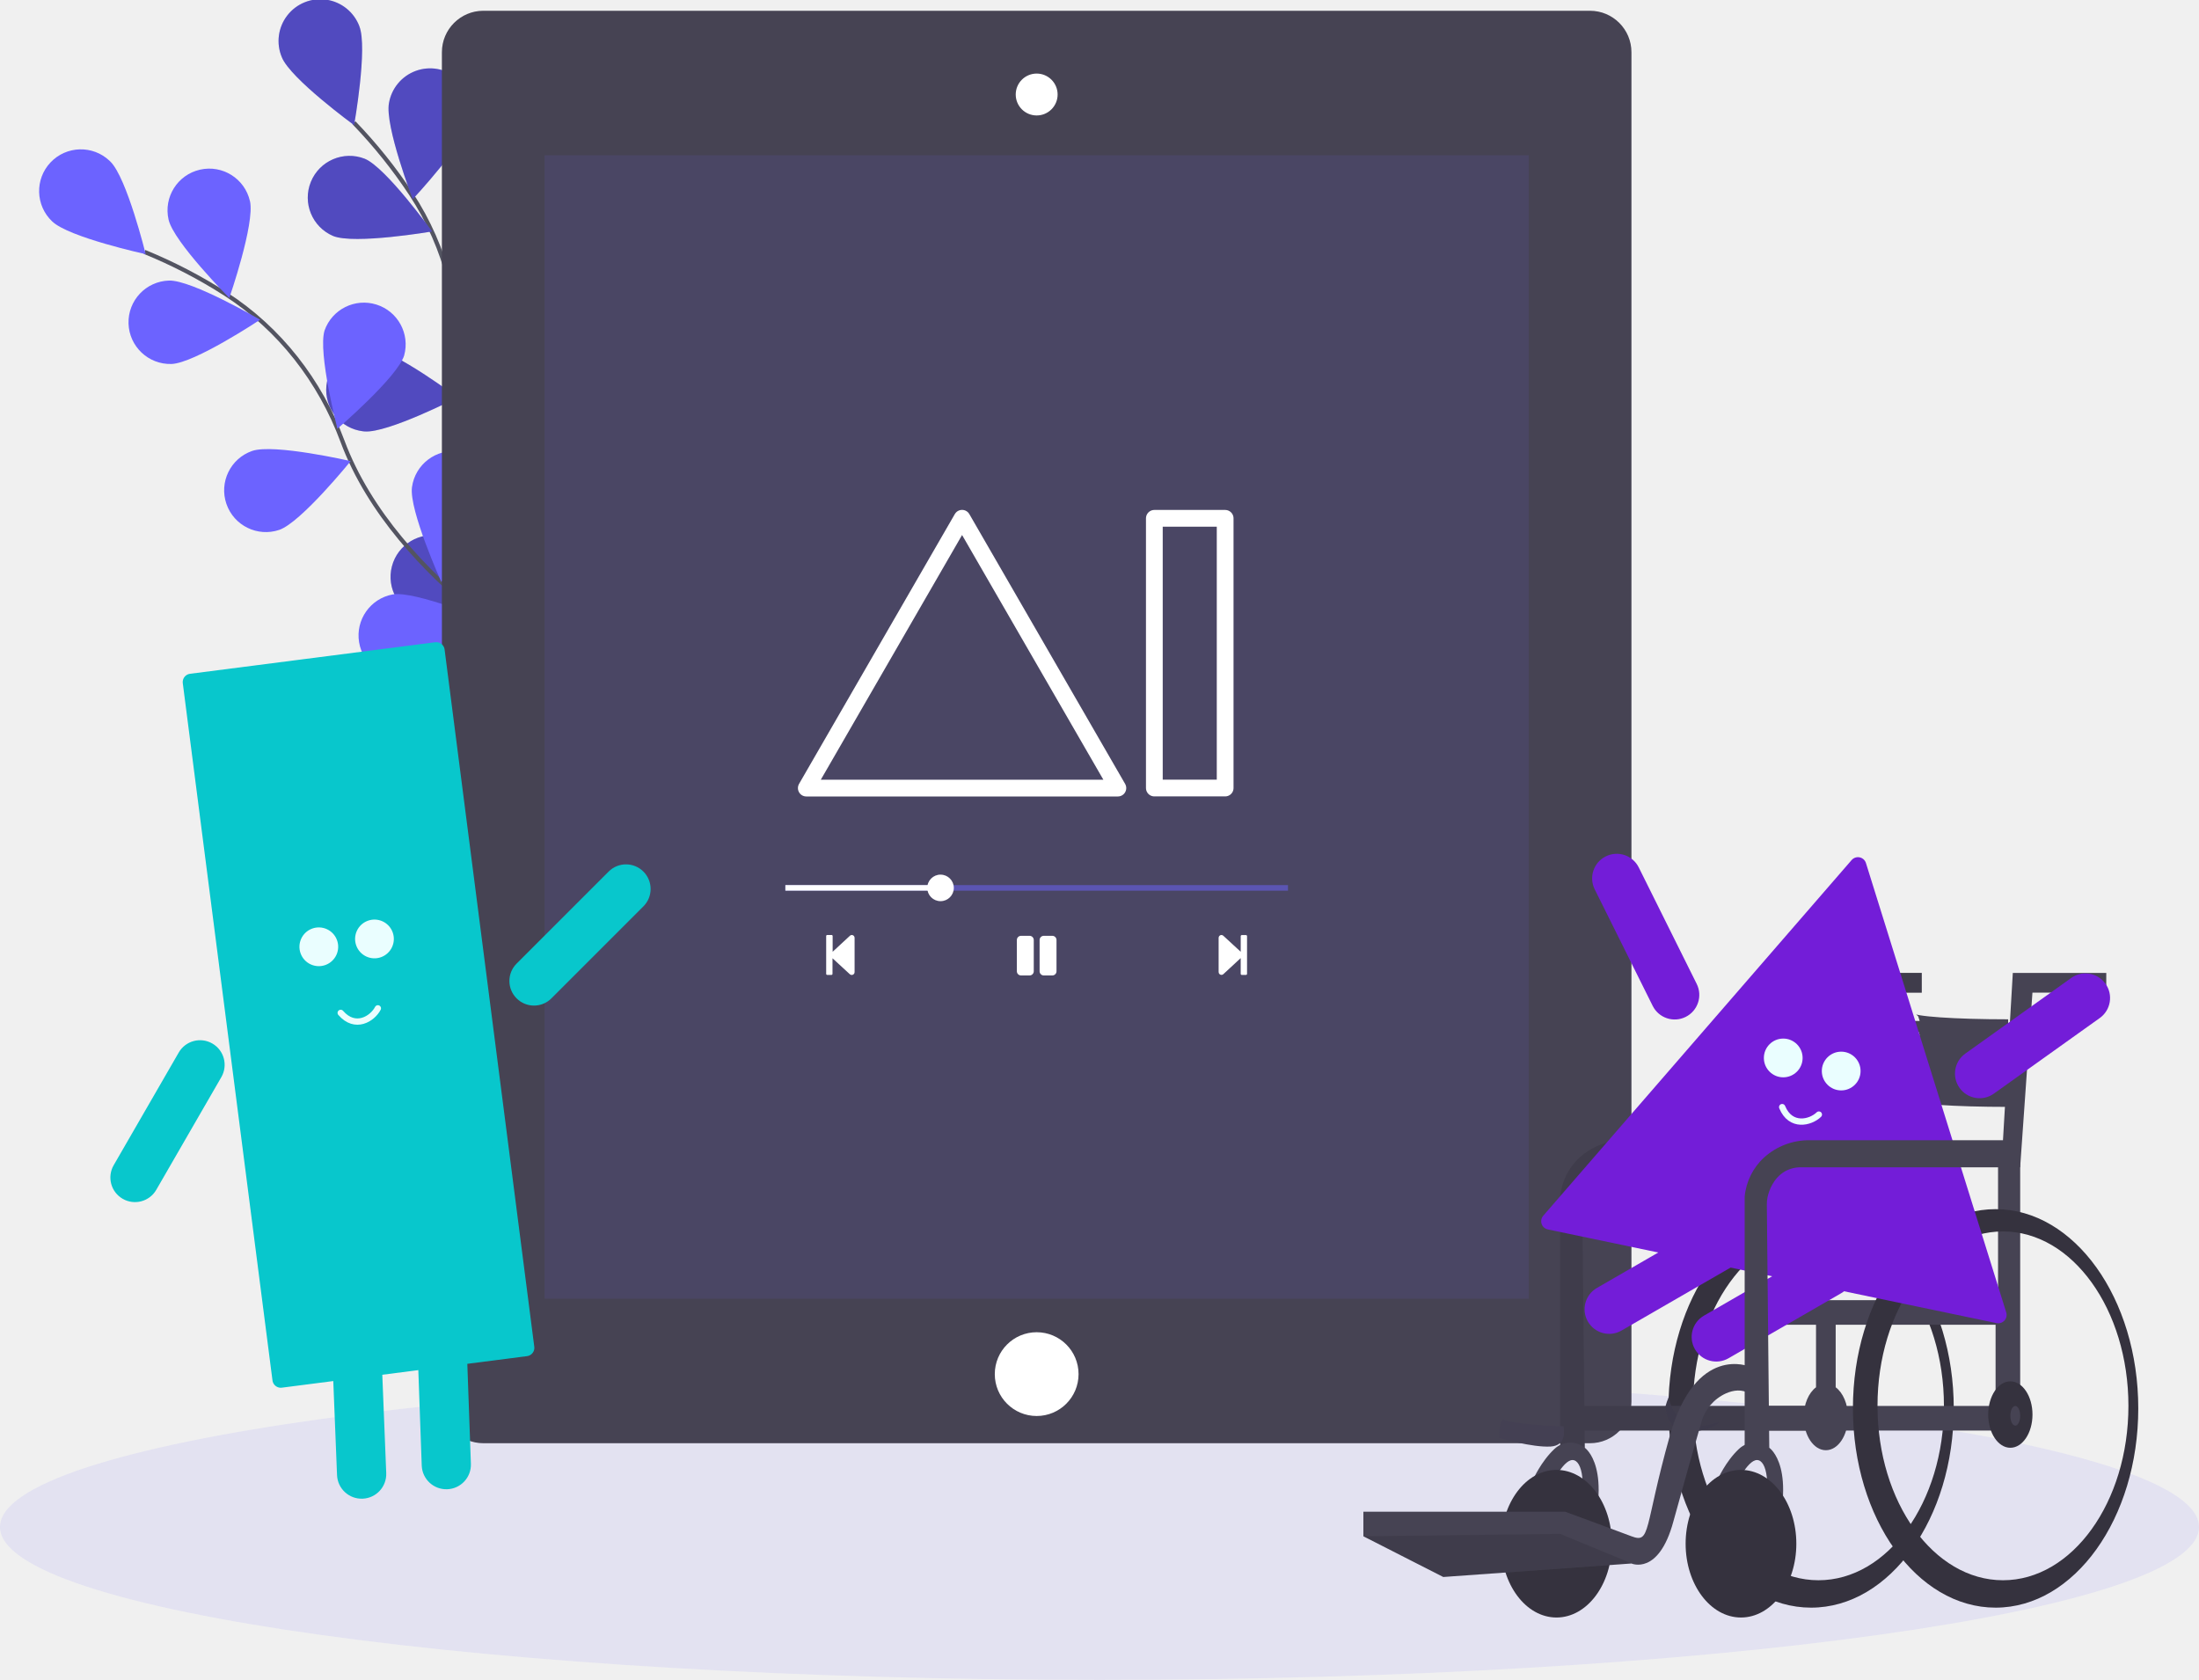
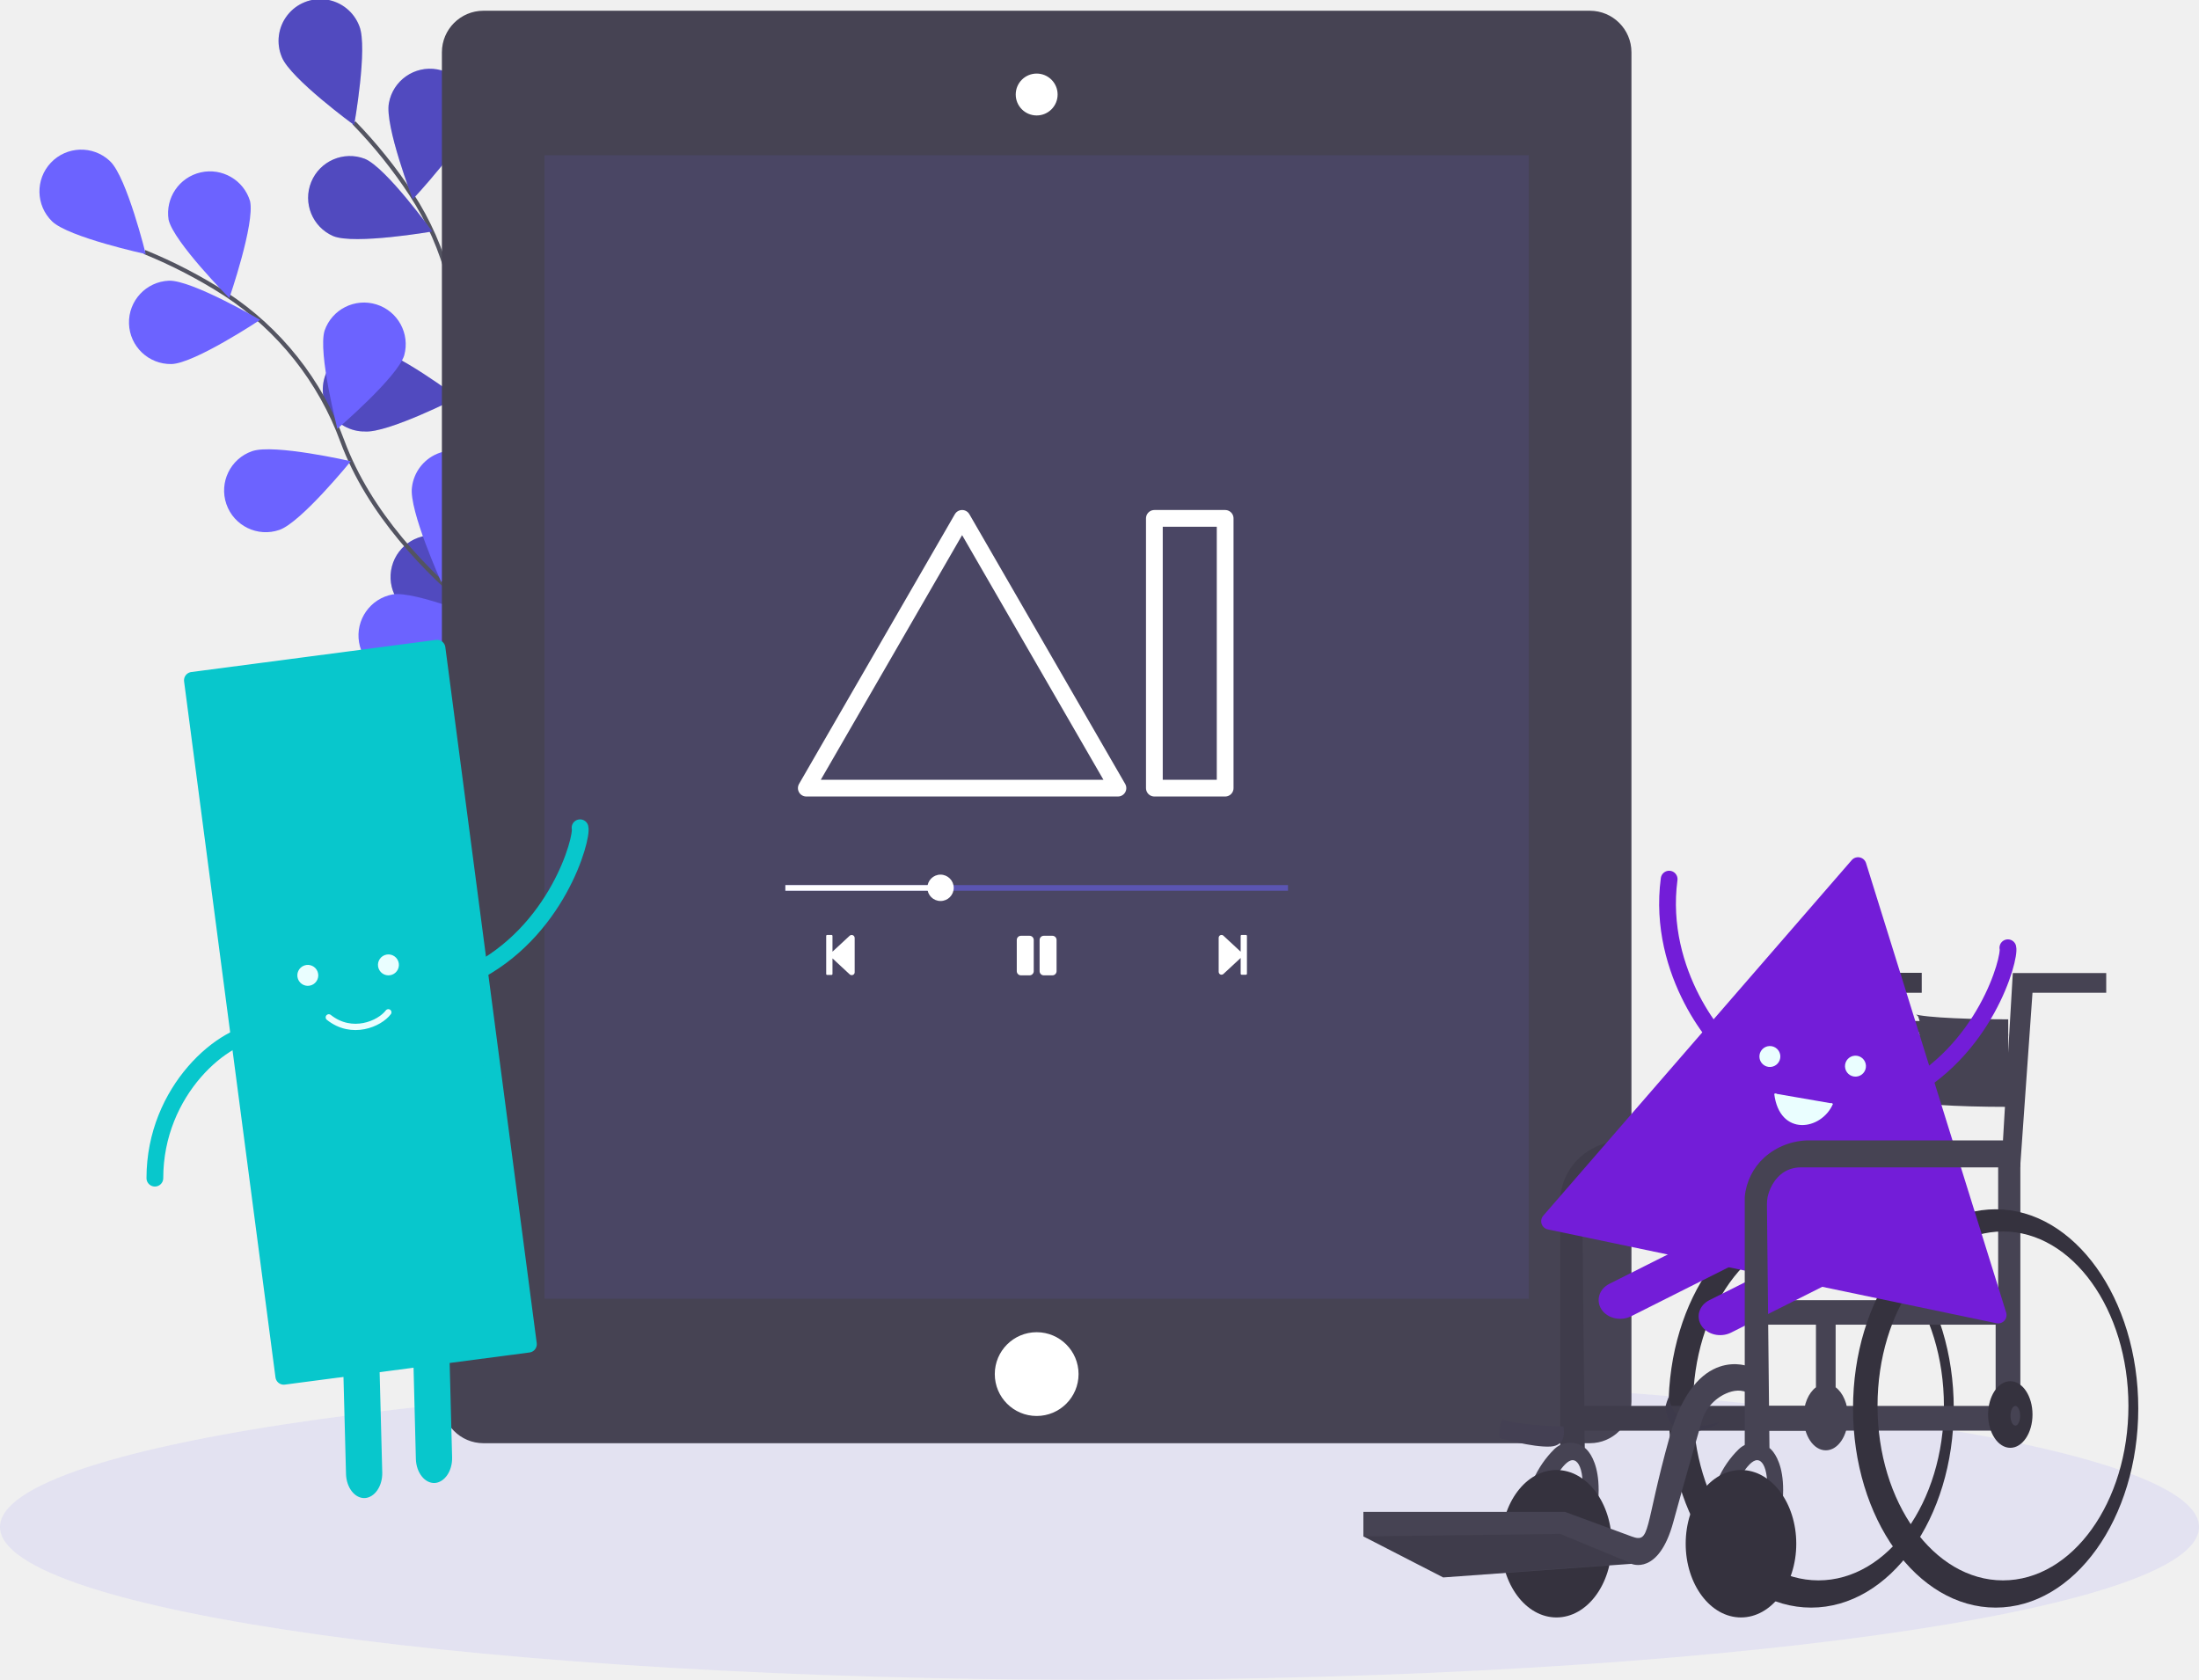
- <svg xmlns="http://www.w3.org/2000/svg" id="f5012172-b9a8-4d42-a752-bbc4e1a5f10b" viewBox="0 0 1050 802.14">
+ <svg xmlns="http://www.w3.org/2000/svg" id="f5012172-b9a8-4d42-a752-bbc4e1a5f10b" viewBox="0 0 1050 802.13">
  <defs>
-     <style>.cls-1,.cls-12,.cls-18,.cls-19,.cls-2,.cls-20{fill:none;}.cls-1{stroke:#464353;}.cls-1,.cls-19,.cls-2,.cls-20{stroke-miterlimit:10;}.cls-1,.cls-13,.cls-14,.cls-18{stroke-width:8px;}.cls-2{stroke:#535461;stroke-width:2px;}.cls-3,.cls-5,.cls-8{fill:#6c63ff;}.cls-4{opacity:0.25;}.cls-10,.cls-4,.cls-5,.cls-8{isolation:isolate;}.cls-10,.cls-5{opacity:0.1;}.cls-6{fill:#464353;}.cls-7{fill:#fff;}.cls-8{opacity:0.5;}.cls-9{fill:#35323e;}.cls-11{fill:#444053;}.cls-13,.cls-16{fill:#08c7cc;}.cls-13{stroke:#08c7cc;}.cls-13,.cls-14,.cls-18,.cls-20{stroke-linecap:round;}.cls-13,.cls-14,.cls-18{stroke-linejoin:round;}.cls-14,.cls-15{fill:#731dd8;}.cls-14{stroke:#731dd8;}.cls-17{fill:#eafeff;}.cls-18{stroke:#fff;}.cls-19,.cls-20{stroke:#eafeff;stroke-width:3px;}</style>
+     <style>.cls-1,.cls-12,.cls-18,.cls-19,.cls-2,.cls-20,.cls-21,.cls-22{fill:none;}.cls-1{stroke:#464353;}.cls-1,.cls-19,.cls-2,.cls-20,.cls-23{stroke-miterlimit:10;}.cls-1,.cls-13,.cls-14,.cls-18,.cls-21,.cls-22{stroke-width:8px;}.cls-2{stroke:#535461;stroke-width:2px;}.cls-3,.cls-5,.cls-8{fill:#6c63ff;}.cls-4{opacity:0.25;}.cls-10,.cls-4,.cls-5,.cls-8{isolation:isolate;}.cls-10,.cls-5{opacity:0.1;}.cls-6{fill:#464353;}.cls-7{fill:#fff;}.cls-8{opacity:0.5;}.cls-9{fill:#35323e;}.cls-11{fill:#444053;}.cls-13,.cls-17{fill:#08c7cc;}.cls-13,.cls-21{stroke:#08c7cc;}.cls-13,.cls-14,.cls-18,.cls-20,.cls-21,.cls-22{stroke-linecap:round;}.cls-13,.cls-14,.cls-18,.cls-21,.cls-22{stroke-linejoin:round;}.cls-14,.cls-15{fill:#731dd8;}.cls-14,.cls-22{stroke:#731dd8;}.cls-16,.cls-23{fill:#eafeff;}.cls-18{stroke:#fff;}.cls-19,.cls-20,.cls-23{stroke:#eafeff;}.cls-19,.cls-20{stroke-width:3px;}</style>
  </defs>
-   <path class="cls-1" d="M912.62,498.5c0,1.78,20.69,3.21,46.25,3.21" transform="translate(0 -10.99)" />
-   <path class="cls-1" d="M912.62,532.32c0,1.78,20.69,3.21,46.25,3.21" transform="translate(0 -10.99)" />
-   <path class="cls-1" d="M912.62,525.05c0,1.78,20.69,3.21,46.25,3.21" transform="translate(0 -10.99)" />
-   <path class="cls-1" d="M912.62,518.8c0,1.78,20.69,3.21,46.25,3.21" transform="translate(0 -10.99)" />
-   <path class="cls-1" d="M912.62,505.3c0,1.78,20.69,3.21,46.25,3.21" transform="translate(0 -10.99)" />
-   <path class="cls-1" d="M912.62,512.55c0,1.78,20.69,3.21,46.25,3.21" transform="translate(0 -10.99)" />
+   <path class="cls-1" d="M912.6,498.5c0,1.8,20.7,3.2,46.3,3.2" transform="translate(0 -10.97)" />
+   <path class="cls-1" d="M912.6,532.3c0,1.8,20.7,3.2,46.3,3.2" transform="translate(0 -10.97)" />
+   <path class="cls-1" d="M912.6,525.1c0,1.8,20.7,3.2,46.3,3.2" transform="translate(0 -10.97)" />
+   <path class="cls-1" d="M912.6,518.8c0,1.8,20.7,3.2,46.3,3.2" transform="translate(0 -10.97)" />
+   <path class="cls-1" d="M912.6,505.3c0,1.8,20.7,3.2,46.3,3.2" transform="translate(0 -10.97)" />
+   <path class="cls-1" d="M912.6,512.6c0,1.8,20.7,3.2,46.3,3.2" transform="translate(0 -10.97)" />
  <g id="b573ecc7-29c8-4b12-9921-26ee787de98d">
-     <path class="cls-2" d="M272.3,336.94s-58-73.46-53.51-146.5c1.89-30.65-5.66-61.18-22.53-86.84a237.94,237.94,0,0,0-27.26-34" transform="translate(0 -10.99)" />
-     <path class="cls-3" d="M171.57,23.5c4.1,10.21-2.49,47.25-2.49,47.25s-30.39-22.19-34.49-32.39a19.94,19.94,0,1,1,37-14.86Z" transform="translate(0 -10.99)" />
-     <path class="cls-3" d="M224.86,67.78c-2.11,10.81-27.78,38.32-27.78,38.32S183.63,71,185.74,60.16a19.93,19.93,0,1,1,39.24,7Q224.92,67.48,224.86,67.78Z" transform="translate(0 -10.99)" />
-     <path class="cls-3" d="M262.35,165C255.08,173.24,219,184,219,184s6.13-37.12,13.4-45.38A19.92,19.92,0,1,1,262.35,165Z" transform="translate(0 -10.99)" />
-     <path class="cls-3" d="M274.17,244.91c-5.77,9.38-39.48,26.1-39.48,26.1s-.23-37.62,5.54-47a19.93,19.93,0,0,1,33.94,20.89Z" transform="translate(0 -10.99)" />
-     <path class="cls-3" d="M159.05,123.67c10.19,4.17,47.27-2.16,47.27-2.16s-22-30.54-32.16-34.72a19.93,19.93,0,0,0-15.11,36.88Z" transform="translate(0 -10.99)" />
-     <path class="cls-3" d="M174.05,217c11,.93,44.46-16.21,44.46-16.21s-30.11-22.57-41.07-23.5a19.93,19.93,0,0,0-4.05,39.65l.66.06Z" transform="translate(0 -10.99)" />
-     <path class="cls-3" d="M201.08,305.66c10.65,2.78,46.55-8.46,46.55-8.46s-25.86-27.33-36.51-30.1a19.92,19.92,0,0,0-10,38.56Z" transform="translate(0 -10.99)" />
-     <path class="cls-4" d="M171.57,23.5c4.1,10.21-2.49,47.25-2.49,47.25s-30.39-22.19-34.49-32.39a19.94,19.94,0,1,1,37-14.86Z" transform="translate(0 -10.99)" />
-     <path class="cls-4" d="M224.86,67.78c-2.11,10.81-27.78,38.32-27.78,38.32S183.63,71,185.74,60.16a19.93,19.93,0,1,1,39.24,7Q224.92,67.48,224.86,67.78Z" transform="translate(0 -10.99)" />
-     <path class="cls-4" d="M262.35,165C255.08,173.24,219,184,219,184s6.13-37.12,13.4-45.38A19.92,19.92,0,1,1,262.35,165Z" transform="translate(0 -10.99)" />
-     <path class="cls-4" d="M274.17,244.91c-5.77,9.38-39.48,26.1-39.48,26.1s-.23-37.62,5.54-47a19.93,19.93,0,0,1,33.94,20.89Z" transform="translate(0 -10.99)" />
-     <path class="cls-4" d="M159.05,123.67c10.19,4.17,47.27-2.16,47.27-2.16s-22-30.54-32.16-34.72a19.93,19.93,0,0,0-15.11,36.88Z" transform="translate(0 -10.99)" />
-     <path class="cls-4" d="M174.05,217c11,.93,44.46-16.21,44.46-16.21s-30.11-22.57-41.07-23.5a19.93,19.93,0,0,0-4.05,39.65l.66.06Z" transform="translate(0 -10.99)" />
-     <path class="cls-4" d="M201.08,305.66c10.65,2.78,46.55-8.46,46.55-8.46s-25.86-27.33-36.51-30.1a19.92,19.92,0,0,0-10,38.56Z" transform="translate(0 -10.99)" />
-     <path class="cls-2" d="M271.8,333.88S189,290.23,163.52,221.63c-10.7-28.79-30-53.64-55.79-70.26A237.8,237.8,0,0,0,69,131.28" transform="translate(0 -10.99)" />
-     <path class="cls-3" d="M52.7,88.14c7.88,7.68,16.87,44.21,16.87,44.21s-36.77-8-44.66-15.64a19.93,19.93,0,0,1,27.4-28.95Z" transform="translate(0 -10.99)" />
-     <path class="cls-3" d="M119.36,107c2.45,10.73-9.87,46.28-9.87,46.28s-26.53-26.68-29-37.41A19.92,19.92,0,1,1,119.34,107Z" transform="translate(0 -10.99)" />
-     <path class="cls-3" d="M193,180.7c-3.3,10.5-31.88,35-31.88,35s-9.44-36.42-6.14-46.92a19.93,19.93,0,0,1,38,11.95Z" transform="translate(0 -10.99)" />
-     <path class="cls-3" d="M236.22,249c-1.48,10.91-25.51,39.85-25.51,39.85s-15.46-34.3-14-45.2a19.93,19.93,0,0,1,39.5,5.35Z" transform="translate(0 -10.99)" />
-     <path class="cls-3" d="M81.85,184.79c11-.31,42.34-21.13,42.34-21.13s-32.47-19-43.47-18.7a19.92,19.92,0,0,0,1.13,39.83Z" transform="translate(0 -10.99)" />
-     <path class="cls-3" d="M133.37,264c10.4-3.59,34.07-32.84,34.07-32.84s-36.66-8.43-47.07-4.84a19.93,19.93,0,0,0,13,37.68Z" transform="translate(0 -10.99)" />
-     <path class="cls-3" d="M194,334.15c10.86-1.78,39.14-26.61,39.14-26.61s-34.72-14.5-45.58-12.72A19.93,19.93,0,0,0,194,334.15Z" transform="translate(0 -10.99)" />
+     <path class="cls-2" d="M272.3,336.9s-58-73.5-53.5-146.5c1.9-30.6-5.7-61.2-22.5-86.8a229.77,229.77,0,0,0-27.3-34" transform="translate(0 -10.97)" />
+     <path class="cls-3" d="M171.6,23.5c4.1,10.2-2.5,47.2-2.5,47.2s-30.4-22.2-34.5-32.4a19.93,19.93,0,1,1,37-14.8Z" transform="translate(0 -10.97)" />
+     <path class="cls-3" d="M224.9,67.8c-2.1,10.8-27.8,38.3-27.8,38.3S183.6,71,185.7,60.2a19.91,19.91,0,0,1,39.2,7Z" transform="translate(0 -10.97)" />
+     <path class="cls-3" d="M262.4,165c-7.3,8.2-43.4,19-43.4,19s6.1-37.1,13.4-45.4a19.84,19.84,0,0,1,28.1-1.8,20.06,20.06,0,0,1,1.9,28.2Z" transform="translate(0 -10.97)" />
+     <path class="cls-3" d="M274.2,244.9c-5.8,9.4-39.5,26.1-39.5,26.1s-.2-37.6,5.5-47a20,20,0,0,1,34,20.9Z" transform="translate(0 -10.97)" />
+     <path class="cls-3" d="M159.1,123.7c10.2,4.2,47.3-2.2,47.3-2.2s-22-30.5-32.2-34.7a19.94,19.94,0,0,0-15.1,36.9Z" transform="translate(0 -10.97)" />
+     <path class="cls-3" d="M174.1,217c11,.9,44.5-16.2,44.5-16.2s-30.1-22.6-41.1-23.5a20,20,0,1,0-4.1,39.7c.2-.1.4,0,.7,0Z" transform="translate(0 -10.97)" />
+     <path class="cls-3" d="M201.1,305.7c10.6,2.8,46.5-8.5,46.5-8.5s-25.9-27.3-36.5-30.1a19.94,19.94,0,0,0-10,38.6Z" transform="translate(0 -10.97)" />
+     <path class="cls-4" d="M171.6,23.5c4.1,10.2-2.5,47.2-2.5,47.2s-30.4-22.2-34.5-32.4a19.93,19.93,0,1,1,37-14.8Z" transform="translate(0 -10.97)" />
+     <path class="cls-4" d="M224.9,67.8c-2.1,10.8-27.8,38.3-27.8,38.3S183.6,71,185.7,60.2a19.91,19.91,0,0,1,39.2,7Z" transform="translate(0 -10.97)" />
+     <path class="cls-4" d="M262.4,165c-7.3,8.2-43.4,19-43.4,19s6.1-37.1,13.4-45.4a19.84,19.84,0,0,1,28.1-1.8,20.06,20.06,0,0,1,1.9,28.2Z" transform="translate(0 -10.97)" />
+     <path class="cls-4" d="M274.2,244.9c-5.8,9.4-39.5,26.1-39.5,26.1s-.2-37.6,5.5-47a20,20,0,0,1,34,20.9Z" transform="translate(0 -10.97)" />
+     <path class="cls-4" d="M159.1,123.7c10.2,4.2,47.3-2.2,47.3-2.2s-22-30.5-32.2-34.7a19.94,19.94,0,0,0-15.1,36.9Z" transform="translate(0 -10.97)" />
+     <path class="cls-4" d="M174.1,217c11,.9,44.5-16.2,44.5-16.2s-30.1-22.6-41.1-23.5a20,20,0,1,0-4.1,39.7c.2-.1.4,0,.7,0Z" transform="translate(0 -10.97)" />
+     <path class="cls-4" d="M201.1,305.7c10.6,2.8,46.5-8.5,46.5-8.5s-25.9-27.3-36.5-30.1a19.94,19.94,0,0,0-10,38.6Z" transform="translate(0 -10.97)" />
+     <path class="cls-2" d="M271.8,333.9S189,290.3,163.5,221.7a142.4,142.4,0,0,0-55.8-70.3A236.77,236.77,0,0,0,69,131.3" transform="translate(0 -10.97)" />
+     <path class="cls-3" d="M52.7,88.1c7.9,7.7,16.9,44.2,16.9,44.2s-36.8-8-44.7-15.6a19.95,19.95,0,0,1,27.4-29C52.4,87.9,52.6,88,52.7,88.1Z" transform="translate(0 -10.97)" />
+     <path class="cls-3" d="M119.4,107c2.4,10.7-9.9,46.3-9.9,46.3s-26.5-26.7-29-37.4a20,20,0,0,1,38.9-8.9Z" transform="translate(0 -10.97)" />
+     <path class="cls-3" d="M193,180.7c-3.3,10.5-31.9,35-31.9,35s-9.4-36.4-6.1-46.9a19.92,19.92,0,0,1,38,11.9Z" transform="translate(0 -10.97)" />
+     <path class="cls-3" d="M236.2,249c-1.5,10.9-25.5,39.9-25.5,39.9s-15.5-34.3-14-45.2a19.93,19.93,0,1,1,39.5,5.3Z" transform="translate(0 -10.97)" />
+     <path class="cls-3" d="M81.9,184.8c11-.3,42.3-21.1,42.3-21.1s-32.5-19-43.5-18.7a19.91,19.91,0,0,0,1.2,39.8Z" transform="translate(0 -10.97)" />
+     <path class="cls-3" d="M133.4,264c10.4-3.6,34.1-32.8,34.1-32.8s-36.7-8.4-47.1-4.8a19.89,19.89,0,0,0,13,37.6Z" transform="translate(0 -10.97)" />
+     <path class="cls-3" d="M194,334.1c10.9-1.8,39.1-26.6,39.1-26.6s-34.7-14.5-45.6-12.7a19.92,19.92,0,0,0,6.5,39.3Z" transform="translate(0 -10.97)" />
  </g>
-   <ellipse class="cls-5" cx="525" cy="729.14" rx="525" ry="73" />
-   <rect class="cls-6" x="211" y="5.14" width="568" height="684" rx="19.8" ry="19.8" />
-   <rect class="cls-5" x="260" y="74.14" width="470" height="546" />
-   <circle class="cls-7" cx="495" cy="656.14" r="20" />
-   <circle class="cls-7" cx="495" cy="45.14" r="9.5" />
-   <path class="cls-7" d="M495,47.12a9,9,0,1,1-9,9,9,9,0,0,1,9-9h0m0-1a10,10,0,1,0,10,10A10,10,0,0,0,495,46.12Z" transform="translate(0 -10.99)" />
-   <path class="cls-7" d="M406.74,476a.84.84,0,0,1-.54-.2l-9.14-8.42V476H395V458h2.06v8.61l9.16-8.48a.78.78,0,0,1,.52-.18.85.85,0,0,1,.87.83s0,0,0,0V475.1a.86.86,0,0,1-.81.91Z" transform="translate(0 -10.99)" />
-   <path class="cls-7" d="M406.74,458.44a.35.35,0,0,1,.37.33s0,0,0,0v16.34a.36.36,0,0,1-.35.37h0a.37.37,0,0,1-.21-.08l-8.3-7.63-.87-.8.88-.81,8.29-7.68a.35.35,0,0,1,.21-.07m-10.18,0v17.12h-1.07V458.44h1.07m10.18-1a1.32,1.32,0,0,0-.86.31l-8.32,7.71v-7.51a.51.51,0,0,0-.51-.51H395a.51.51,0,0,0-.51.51h0V476a.51.51,0,0,0,.51.51H397a.51.51,0,0,0,.51-.51h0v-7.44l8.32,7.66a1.33,1.33,0,0,0,.86.32,1.36,1.36,0,0,0,1.37-1.35s0,0,0,0V458.8a1.35,1.35,0,0,0-1.34-1.36h0Z" transform="translate(0 -10.99)" />
-   <path class="cls-7" d="M583.26,476a.89.89,0,0,1-.6-.24.83.83,0,0,1-.27-.63V458.8a.86.86,0,0,1,.86-.86h0a.81.81,0,0,1,.55.2l9.19,8.42V458h2V476h-2v-8.67l-9.16,8.48A.82.82,0,0,1,583.26,476Z" transform="translate(0 -10.99)" />
-   <path class="cls-7" d="M583.26,458.44a.31.31,0,0,1,.21.07l8.3,7.63.87.81-.87.8-8.3,7.68a.32.32,0,0,1-.21.08.37.37,0,0,1-.37-.37V458.8a.36.36,0,0,1,.36-.36h0m11.26,0v17.12h-1.07V458.44h1.07m-11.26-1a1.36,1.36,0,0,0-1.37,1.35h0v16.34a1.36,1.36,0,0,0,1.35,1.37h0a1.34,1.34,0,0,0,.87-.32l8.32-7.7V476a.51.51,0,0,0,.51.51h2a.51.51,0,0,0,.52-.5h0V458a.51.51,0,0,0-.51-.51h-2a.51.51,0,0,0-.51.51h0v7.46l-8.32-7.66A1.33,1.33,0,0,0,583.26,457.44Z" transform="translate(0 -10.99)" />
-   <path class="cls-7" d="M498.4,476.31a1.54,1.54,0,0,1-1.54-1.54V459.84a1.54,1.54,0,0,1,1.54-1.54h4.07a1.54,1.54,0,0,1,1.54,1.54v14.93a1.54,1.54,0,0,1-1.54,1.54Zm-10.86,0a1.54,1.54,0,0,1-1.54-1.54V459.84a1.54,1.54,0,0,1,1.54-1.54h4.07a1.54,1.54,0,0,1,1.54,1.54v14.93a1.54,1.54,0,0,1-1.54,1.54Z" transform="translate(0 -10.99)" />
-   <path class="cls-7" d="M502.47,458.8a1,1,0,0,1,1,1v14.93a1,1,0,0,1-1,1H498.4a1,1,0,0,1-1-1V459.84a1,1,0,0,1,1-1h4.07m-10.86,0a1,1,0,0,1,1,1v14.93a1,1,0,0,1-1,1h-4.07a1,1,0,0,1-1-1V459.84a1,1,0,0,1,1-1h4.07m10.86-1H498.4a2,2,0,0,0-2,2v14.93a2,2,0,0,0,2,2h4.07a2,2,0,0,0,2-2V459.84A2,2,0,0,0,502.47,457.84Zm-10.86,0h-4.07a2,2,0,0,0-2,2v14.93a2,2,0,0,0,2,2h4.07a2,2,0,0,0,2-2V459.84A2,2,0,0,0,491.61,457.84Z" transform="translate(0 -10.99)" />
-   <rect class="cls-8" x="375" y="422.63" width="240" height="2.67" />
-   <path class="cls-7" d="M449.11,440.78a5.84,5.84,0,1,1,5.83-5.85v0A5.84,5.84,0,0,1,449.11,440.78Z" transform="translate(0 -10.99)" />
-   <path class="cls-7" d="M449.11,429.61a5.34,5.34,0,1,1-5.33,5.35h0a5.34,5.34,0,0,1,5.33-5.34m0-1a6.34,6.34,0,1,0,6.33,6.35h0a6.33,6.33,0,0,0-6.32-6.34Z" transform="translate(0 -10.99)" />
-   <rect class="cls-7" x="375.5" y="423.13" width="73.11" height="1.67" />
-   <path class="cls-7" d="M448.11,434.61v.67H376v-.67h72.11m1-1H375v2.67h74.11Z" transform="translate(0 -10.99)" />
-   <path class="cls-9" d="M864.78,588.36c-37.63,0-68.13,42.59-68.13,95.14s30.5,95.14,68.13,95.14S932.9,736,932.9,683.5,902.4,588.36,864.78,588.36Zm3.52,177.2c-33.08,0-59.9-37.3-59.9-83.3S835.22,599,868.3,599s59.91,37.29,59.91,83.29S901.39,765.56,868.3,765.56Z" transform="translate(0 -10.99)" />
-   <path class="cls-6" d="M873,475.56l-4.7,79.88H776a32,32,0,0,0-21.71,8.21,28.93,28.93,0,0,0-9.31,18.8V702.29h11.74l-.08-8.22H873V682.32H756.51l-1-96.12a15.56,15.56,0,0,1,.37-3.6c.73-3.17,2.75-8.94,8.18-12.18a15.34,15.34,0,0,1,7.84-2H876.52L882.4,485h35.23v-9.46Z" transform="translate(0 -10.99)" />
-   <path class="cls-10" d="M873,475.56l-4.7,79.88H776a32,32,0,0,0-21.71,8.21,28.93,28.93,0,0,0-9.31,18.8V702.29h11.74l-.08-8.22H873V682.32H756.51l-1-96.12a15.56,15.56,0,0,1,.37-3.6c.73-3.17,2.75-8.94,8.18-12.18a15.34,15.34,0,0,1,7.84-2H876.52L882.4,485h35.23v-9.46Z" transform="translate(0 -10.99)" />
-   <rect class="cls-6" x="838.94" y="671.34" width="117.46" height="11.75" />
-   <path class="cls-6" d="M876.52,673.42V638.86h-9.39v34.56c-3.48,2.6-5.88,8-5.88,14.19,0,8.76,4.74,15.86,10.58,15.86s10.57-7.1,10.57-15.86C882.4,681.39,880,676,876.52,673.42Z" transform="translate(0 -10.99)" />
-   <path class="cls-6" d="M830.37,702.81a11.06,11.06,0,0,1,14.44-.52h0s14.09,9.4,1.17,49.34c0,0-9.39,5.87-4.69-12.93s2.34-30.54-2.35-30.54-10.57,12.93-10.57,12.93l-8.23-3.53S823.85,708.91,830.37,702.81Z" transform="translate(0 -10.99)" />
-   <path class="cls-6" d="M742.28,702.81a11,11,0,0,1,14.43-.52h0s14.1,9.4,1.18,49.34c0,0-9.4,5.87-4.7-12.93s2.35-30.54-2.35-30.54-10.57,12.93-10.57,12.93L732,717.56S735.76,708.91,742.28,702.81Z" transform="translate(0 -10.99)" />
-   <ellipse class="cls-9" cx="743.21" cy="737.12" rx="26.43" ry="35.24" />
-   <ellipse class="cls-9" cx="831.3" cy="737.12" rx="26.43" ry="35.24" />
-   <path class="cls-11" d="M795.28,682.43c.81,18.19,21.44,11.13,24.43,8.69a8,8,0,0,0,1.15-1.18c-7.21,2.65-20,4.7-24.15-11.65A32.49,32.49,0,0,0,795.28,682.43Z" transform="translate(0 -10.99)" />
-   <path class="cls-11" d="M716,697.64s15.74,4.61,24.43,4.07c7.61-.48,6.47-7.82,6.07-9.64-8-.25-21.7-1-28.82-3.15h0C715.74,689.76,716,697.64,716,697.64Z" transform="translate(0 -10.99)" />
-   <path class="cls-10" d="M795.28,682.43c.81,18.19,21.44,11.13,24.43,8.69a8,8,0,0,0,1.15-1.18c-7.21,2.65-20,4.7-24.15-11.65A32.49,32.49,0,0,0,795.28,682.43Z" transform="translate(0 -10.99)" />
-   <path class="cls-10" d="M811.56,675.92c-2.71,2.71,25.79-9,19.28-9.5S811.56,675.92,811.56,675.92Z" transform="translate(0 -10.99)" />
-   <circle class="cls-7" cx="900.54" cy="491.64" r="2.97" />
-   <path class="cls-12" d="M841.12,551a7.23,7.23,0,0,0,5.06,3.52A38.29,38.29,0,0,0,862,553.11s-27.35-8.69-1-29.81h-7.06l-2.35-.89C847.7,529.25,841.61,541.44,841.12,551Z" transform="translate(0 -10.99)" />
-   <path class="cls-10" d="M677.19,754.37c8.41,5.7,21.17,3,21.17,3s19.28-9.23,25-9.23,19.54-5.7,19.54-5.7l-.46-3.85c-5.63,1.09-18.42,3.67-19.9,4.93-1.9,1.63-25.24,9.51-25.24,9.51s-15.9-2-20.33-8.52C674,747.56,672.78,751.39,677.19,754.37Z" transform="translate(0 -10.99)" />
-   <path class="cls-6" d="M954.05,561.34v70.48H841.29v11.74H952.87v50.51h11.75V561.34Z" transform="translate(0 -10.99)" />
-   <ellipse class="cls-9" cx="959.92" cy="675.45" rx="10.57" ry="15.86" />
-   <ellipse class="cls-6" cx="962.27" cy="676.04" rx="2.35" ry="4.7" />
-   <path class="cls-6" d="M835.41,663.56v12.92c-3.69-2.3-7.74-1.71-11.31-.14a21.36,21.36,0,0,0-11.73,13.77c-2.85,9.82-8.37,29.2-13.37,47.45-7,25.84-20,20-20,20L689.14,764,651,744.56V732.83h96.32S769.63,741,779,744.56s5.87-3.53,18.28-47.84S835.41,663.56,835.41,663.56Z" transform="translate(0 -10.99)" />
-   <polygon class="cls-10" points="779.03 746.51 689.17 752.97 651 733.59 744.97 732.42 779.03 746.51" />
-   <path class="cls-9" d="M952.87,588.36c-37.62,0-68.12,42.59-68.12,95.14s30.5,95.14,68.12,95.14S1021,736,1021,683.5,990.5,588.36,952.87,588.36Zm3.53,177.2c-33.09,0-59.91-37.3-59.91-83.3S923.31,599,956.4,599s59.9,37.29,59.9,83.29S989.48,765.56,956.4,765.56Z" transform="translate(0 -10.99)" />
-   <rect class="cls-13" x="112.17" y="327.79" width="118.04" height="335.69" transform="translate(-61.83 14.9) rotate(-7.33)" />
-   <polygon class="cls-14" points="739.9 583.14 887.15 413.3 954.14 627.87 739.9 583.14" />
-   <rect class="cls-15" x="783.54" y="577.82" width="23.49" height="85.62" rx="11.74" ry="11.74" transform="translate(655.44 1608.69) rotate(-120)" />
-   <rect class="cls-15" x="834.66" y="591.04" width="23.49" height="85.62" rx="11.74" ry="11.74" transform="translate(720.67 1672.79) rotate(-120)" />
-   <rect class="cls-15" x="774.06" y="415.49" width="23.49" height="85.62" rx="11.74" ry="11.74" transform="translate(-121.87 386.93) rotate(-26.45)" />
-   <rect class="cls-16" x="265.2" y="414.63" width="23.49" height="85.62" rx="11.74" ry="11.74" transform="translate(149.32 965.74) rotate(-135)" />
-   <circle class="cls-17" cx="851.48" cy="505.17" r="9.25" />
-   <circle class="cls-17" cx="879.15" cy="511.42" r="9.25" />
-   <circle class="cls-17" cx="152.23" cy="463.08" r="9.25" transform="translate(-151.27 70.64) rotate(-20.31)" />
-   <circle class="cls-17" cx="178.81" cy="459.33" r="9.25" transform="translate(-148.32 79.64) rotate(-20.31)" />
-   <path class="cls-6" d="M1005.73,475.56H961.1l-4.7,79.88H864.08a32,32,0,0,0-21.7,8.21,28.93,28.93,0,0,0-9.32,18.8V702.29h11.75L843.65,586.2a15.56,15.56,0,0,1,.35-3.64c.72-3.17,2.75-8.94,8.18-12.18a15.28,15.28,0,0,1,7.83-2H964.6l5.87-83.4h35.24Z" transform="translate(0 -10.99)" />
-   <rect class="cls-15" x="958.75" y="462.79" width="23.49" height="85.62" rx="11.74" ry="11.74" transform="translate(1123.03 1578.22) rotate(-125.53)" />
-   <rect class="cls-16" x="68.24" y="503.54" width="23.49" height="85.62" rx="11.74" ry="11.74" transform="translate(-123.92 1048.5) rotate(-150)" />
-   <rect class="cls-16" x="162.7" y="640.69" width="23.49" height="85.62" rx="11.74" ry="11.74" transform="matrix(-1, 0.04, -0.04, -1, 373.22, 1349.33)" />
-   <rect class="cls-16" x="200.26" y="636.52" width="23.49" height="85.62" rx="11.74" ry="11.74" transform="translate(448.17 1339.64) rotate(177.95)" />
-   <polygon class="cls-18" points="385 376.31 459.38 247.47 533.77 376.31 385 376.31" />
-   <rect class="cls-18" x="551.19" y="247.5" width="33.81" height="128.78" />
-   <path class="cls-19" d="M801,579" transform="translate(0 -10.99)" />
-   <path class="cls-19" d="M789.1,563.35" transform="translate(0 -10.99)" />
-   <path class="cls-20" d="M868.49,543.19c-4,3.89-13.49,6.24-17.52-3.56" transform="translate(0 -10.99)" />
-   <path class="cls-20" d="M180.43,492.47c-2.6,5-10.82,10.19-17.75,2.17" transform="translate(0 -10.99)" />
+   <ellipse class="cls-5" cx="525" cy="729.13" rx="525" ry="73" />
+   <path class="cls-6" d="M230.8,16.1H759.2A19.85,19.85,0,0,1,779,35.9V680.3a19.85,19.85,0,0,1-19.8,19.8H230.8A19.85,19.85,0,0,1,211,680.3V35.9A19.85,19.85,0,0,1,230.8,16.1Z" transform="translate(0 -10.97)" />
+   <rect class="cls-5" x="260" y="74.13" width="470" height="546" />
+   <circle class="cls-7" cx="495" cy="656.13" r="20" />
+   <circle class="cls-7" cx="495" cy="45.13" r="9.5" />
+   <path class="cls-7" d="M495,47.1a9,9,0,1,1-9,9,9,9,0,0,1,9-9h0m0-1a10,10,0,1,0,10,10A10,10,0,0,0,495,46.1Z" transform="translate(0 -10.97)" />
+   <path class="cls-7" d="M406.7,476a.76.76,0,0,1-.5-.2l-9.1-8.4V476H395V458h2.1v8.6l9.2-8.5a.76.76,0,0,1,.5-.2.88.88,0,0,1,.9.8h0V475c-.1.6-.4,1-1,1Z" transform="translate(0 -10.97)" />
+   <path class="cls-7" d="M406.7,458.4c.2,0,.4.1.4.3h0V475a.45.45,0,0,1-.3.4h0c-.1,0-.1,0-.2-.1l-8.3-7.6-.9-.8.9-.8,8.3-7.7c0,.1.1,0,.1,0m-10.1,0v17.1h-1.1V458.4h1.1m10.1-1a1.61,1.61,0,0,0-.9.3l-8.3,7.7v-7.5a.47.47,0,0,0-.5-.5h-2a.47.47,0,0,0-.5.5h0V476a.47.47,0,0,0,.5.5h2a.47.47,0,0,0,.5-.5h0v-7.4l8.3,7.7a1.22,1.22,0,0,0,.9.3,1.35,1.35,0,0,0,1.4-1.3h0V458.9a1.45,1.45,0,0,0-1.4-1.5Z" transform="translate(0 -10.97)" />
+   <path class="cls-7" d="M583.3,476a1.42,1.42,0,0,1-.6-.2.86.86,0,0,1-.3-.6V458.9a.9.9,0,0,1,.9-.9h0a.76.76,0,0,1,.5.2l9.2,8.4V458h2v18h-2v-8.7l-9.2,8.5C583.7,476,583.5,476,583.3,476Z" transform="translate(0 -10.97)" />
+   <path class="cls-7" d="M583.3,458.4c.1,0,.2,0,.2.1l8.3,7.6.9.8-.9.8-8.3,7.7c-.1.1-.1.1-.2.1a.43.43,0,0,1-.4-.4V458.8a.43.43,0,0,1,.4-.4h0m11.2,0v17.1h-1.1V458.4h1.1m-11.2-1a1.35,1.35,0,0,0-1.4,1.3h0V475a1.35,1.35,0,0,0,1.3,1.4h0a1.61,1.61,0,0,0,.9-.3l8.3-7.7v7.5a.47.47,0,0,0,.5.5h2a.47.47,0,0,0,.5-.5h0v-18a.47.47,0,0,0-.5-.5h-2a.47.47,0,0,0-.5.5h0v7.5l-8.3-7.7A1.14,1.14,0,0,0,583.3,457.4Z" transform="translate(0 -10.97)" />
+   <path class="cls-7" d="M498.4,476.3a1.47,1.47,0,0,1-1.5-1.5V459.9a1.47,1.47,0,0,1,1.5-1.5h4.1a1.47,1.47,0,0,1,1.5,1.5v14.9a1.47,1.47,0,0,1-1.5,1.5Zm-10.9,0a1.47,1.47,0,0,1-1.5-1.5V459.9a1.47,1.47,0,0,1,1.5-1.5h4.1a1.47,1.47,0,0,1,1.5,1.5v14.9a1.47,1.47,0,0,1-1.5,1.5Z" transform="translate(0 -10.97)" />
+   <path class="cls-7" d="M502.5,458.8a.94.94,0,0,1,1,1v14.9a.94.94,0,0,1-1,1h-4.1a.94.94,0,0,1-1-1V459.8a.94.94,0,0,1,1-1h4.1m-10.9,0a.94.94,0,0,1,1,1v14.9a.94.94,0,0,1-1,1h-4.1a.94.94,0,0,1-1-1V459.8a.94.94,0,0,1,1-1h4.1m10.9-1h-4.1a2,2,0,0,0-2,2v14.9a2,2,0,0,0,2,2h4.1a2,2,0,0,0,2-2V459.8A2,2,0,0,0,502.5,457.8Zm-10.9,0h-4.1a2,2,0,0,0-2,2v14.9a2,2,0,0,0,2,2h4.1a2,2,0,0,0,2-2V459.8A2,2,0,0,0,491.6,457.8Z" transform="translate(0 -10.97)" />
+   <rect class="cls-8" x="375" y="422.63" width="240" height="2.7" />
+   <path class="cls-7" d="M449.1,440.8a5.8,5.8,0,1,1,5.8-5.8h0A5.8,5.8,0,0,1,449.1,440.8Z" transform="translate(0 -10.97)" />
+   <path class="cls-7" d="M449.1,429.6a5.3,5.3,0,1,1-5.3,5.3h0a5.34,5.34,0,0,1,5.3-5.3m0-1a6.3,6.3,0,1,0,6.3,6.3h0a6.34,6.34,0,0,0-6.3-6.3Z" transform="translate(0 -10.97)" />
+   <rect class="cls-7" x="375.5" y="423.13" width="73.1" height="1.7" />
+   <path class="cls-7" d="M448.1,434.6v.7H376v-.7h72.1m1-1H375v2.7h74.1Z" transform="translate(0 -10.97)" />
+   <path class="cls-9" d="M864.8,588.4c-37.6,0-68.1,42.6-68.1,95.1s30.5,95.1,68.1,95.1,68.1-42.6,68.1-95.1S902.4,588.4,864.8,588.4Zm3.5,177.2c-33.1,0-59.9-37.3-59.9-83.3S835.2,599,868.3,599s59.9,37.3,59.9,83.3S901.4,765.6,868.3,765.6Z" transform="translate(0 -10.97)" />
+   <path class="cls-6" d="M873,475.6l-4.7,79.9H776a32,32,0,0,0-21.7,8.2,29,29,0,0,0-9.3,18.8V702.3h11.7l-.1-8.2H873V682.3H756.5l-1-96.1a14.72,14.72,0,0,1,.4-3.6c.7-3.2,2.8-8.9,8.2-12.2a15.38,15.38,0,0,1,7.8-2H876.5l5.9-83.4h35.2v-9.5H873Z" transform="translate(0 -10.97)" />
+   <path class="cls-10" d="M873,475.6l-4.7,79.9H776a32,32,0,0,0-21.7,8.2,29,29,0,0,0-9.3,18.8V702.3h11.7l-.1-8.2H873V682.3H756.5l-1-96.1a14.72,14.72,0,0,1,.4-3.6c.7-3.2,2.8-8.9,8.2-12.2a15.38,15.38,0,0,1,7.8-2H876.5l5.9-83.4h35.2v-9.5H873Z" transform="translate(0 -10.97)" />
+   <rect class="cls-6" x="838.9" y="671.33" width="117.5" height="11.8" />
+   <path class="cls-6" d="M876.5,673.4V638.8h-9.4v34.6c-3.5,2.6-5.9,8-5.9,14.2,0,8.8,4.7,15.9,10.6,15.9s10.6-7.1,10.6-15.9C882.4,681.4,880,676,876.5,673.4Z" transform="translate(0 -10.97)" />
+   <path class="cls-6" d="M830.4,702.8a11.07,11.07,0,0,1,14.4-.5h0s14.1,9.4,1.2,49.3c0,0-9.4,5.9-4.7-12.9s2.3-30.5-2.3-30.5-10.6,12.9-10.6,12.9l-8.2-3.5A45.8,45.8,0,0,1,830.4,702.8Z" transform="translate(0 -10.97)" />
+   <path class="cls-6" d="M742.3,702.8a11,11,0,0,1,14.4-.5h0s14.1,9.4,1.2,49.3c0,0-9.4,5.9-4.7-12.9s2.3-30.5-2.3-30.5-10.6,12.9-10.6,12.9l-8.2-3.5A47.76,47.76,0,0,1,742.3,702.8Z" transform="translate(0 -10.97)" />
+   <ellipse class="cls-9" cx="743.2" cy="737.13" rx="26.4" ry="35.2" />
+   <ellipse class="cls-9" cx="831.3" cy="737.13" rx="26.4" ry="35.2" />
+   <path class="cls-11" d="M795.3,682.4c.8,18.2,21.4,11.1,24.4,8.7a13.58,13.58,0,0,0,1.2-1.2c-7.2,2.7-20,4.7-24.2-11.7A34.46,34.46,0,0,0,795.3,682.4Z" transform="translate(0 -10.97)" />
+   <path class="cls-11" d="M716,697.6s15.7,4.6,24.4,4.1c7.6-.5,6.5-7.8,6.1-9.6-8-.2-21.7-1-28.8-3.2h0C715.7,689.8,716,697.6,716,697.6Z" transform="translate(0 -10.97)" />
+   <path class="cls-10" d="M795.3,682.4c.8,18.2,21.4,11.1,24.4,8.7a13.58,13.58,0,0,0,1.2-1.2c-7.2,2.7-20,4.7-24.2-11.7A34.46,34.46,0,0,0,795.3,682.4Z" transform="translate(0 -10.97)" />
+   <path class="cls-10" d="M811.6,675.9c-2.7,2.7,25.8-9,19.3-9.5S811.6,675.9,811.6,675.9Z" transform="translate(0 -10.97)" />
+   <circle class="cls-7" cx="900.5" cy="491.63" r="3" />
+   <path class="cls-12" d="M841.1,551a6.93,6.93,0,0,0,5.1,3.5A38.42,38.42,0,0,0,862,553s-27.3-8.7-1-29.8h-7.1l-2.3-.9C847.7,529.2,841.6,541.4,841.1,551Z" transform="translate(0 -10.97)" />
+   <path class="cls-10" d="M677.2,754.4c8.4,5.7,21.2,3,21.2,3s19.3-9.2,25-9.2,19.5-5.7,19.5-5.7l-.5-3.8c-5.6,1.1-18.4,3.7-19.9,4.9-1.9,1.6-25.2,9.5-25.2,9.5s-15.9-2-20.3-8.5C674,747.6,672.8,751.4,677.2,754.4Z" transform="translate(0 -10.97)" />
+   <path class="cls-6" d="M954.1,561.3v70.5H841.3v11.7H952.9V694h11.8V561.3Z" transform="translate(0 -10.97)" />
+   <ellipse class="cls-9" cx="959.9" cy="675.43" rx="10.6" ry="15.9" />
+   <ellipse class="cls-6" cx="962.3" cy="676.03" rx="2.3" ry="4.7" />
+   <path class="cls-6" d="M835.4,663.6v12.9c-3.7-2.3-7.7-1.7-11.3-.1a21,21,0,0,0-11.7,13.8c-2.8,9.8-8.4,29.2-13.4,47.5-7,25.8-20,20-20,20l-89.9,6.5L651,744.6V732.9h96.3s22.3,8.2,31.7,11.7,5.9-3.5,18.3-47.8S835.4,663.6,835.4,663.6Z" transform="translate(0 -10.97)" />
+   <polygon class="cls-10" points="779 746.53 689.2 753.03 651 733.63 745 732.43 779 746.53" />
+   <path class="cls-9" d="M952.9,588.4c-37.6,0-68.1,42.6-68.1,95.1s30.5,95.1,68.1,95.1S1021,736,1021,683.5,990.5,588.4,952.9,588.4Zm3.5,177.2c-33.1,0-59.9-37.3-59.9-83.3S923.3,599,956.4,599s59.9,37.3,59.9,83.3S989.5,765.6,956.4,765.6Z" transform="translate(0 -10.97)" />
+   <rect class="cls-13" x="112.21" y="327.79" width="118" height="335.69" transform="matrix(0.99, -0.13, 0.13, 0.99, -61.84, 14.93)" />
+   <polygon class="cls-14" points="739.9 583.13 887.2 413.33 954.1 627.93 739.9 583.13" />
+   <path class="cls-15" d="M829.93,603.48h0c2.82,4.28,1.14,9.79-3.79,12.24l-47.36,23.79c-4.93,2.45-11.27,1-14.08-3.29h0c-2.82-4.28-1.14-9.79,3.79-12.24l47.36-23.79C820.69,597.74,827,599.19,829.93,603.48Z" transform="translate(0 -10.97)" />
+   <circle class="cls-16" cx="146.98" cy="476.7" r="5" transform="translate(-156.33 69.69) rotate(-20.31)" />
+   <circle class="cls-16" cx="185.48" cy="471.7" r="5" transform="translate(-152.2 82.74) rotate(-20.31)" />
+   <path class="cls-15" d="M877.68,611.28h0c2.82,4.28,1.14,9.79-3.79,12.24l-47.36,23.79c-4.93,2.45-11.27,1-14.08-3.29h0c-2.82-4.28-1.14-9.79,3.79-12.24L863.6,608C868.44,605.54,874.78,607,877.68,611.28Z" transform="translate(0 -10.97)" />
+   <path class="cls-6" d="M1005.7,475.6H961.1l-4.7,79.9H864.1a32.23,32.23,0,0,0-21.7,8.2,29,29,0,0,0-9.3,18.8V702.3h11.8l-1.2-116.1a21.86,21.86,0,0,1,.3-3.6c.7-3.2,2.8-8.9,8.2-12.2a15.38,15.38,0,0,1,7.8-2H964.6l5.9-83.4h35.2Z" transform="translate(0 -10.97)" />
+   <path class="cls-17" d="M171.9,640.7h0c4.77-.2,8.74,4.9,9,11.3l1.62,62.1c.15,6.5-3.6,11.9-8.3,12.2h0c-4.77.2-8.74-4.9-9-11.3l-1.62-62.1C163.45,646.4,167.2,640.9,171.9,640.7Z" transform="translate(0 -10.97)" />
+   <path class="cls-17" d="M205.26,633.5h0c4.77-.2,8.74,4.9,9,11.3l1.62,62.1c.15,6.5-3.6,11.9-8.3,12.2h0c-4.77.2-8.74-4.9-9-11.3L197,645.7C196.82,639.2,200.56,633.7,205.26,633.5Z" transform="translate(0 -10.97)" />
+   <polygon class="cls-18" points="385 376.33 459.4 247.53 533.8 376.33 385 376.33" />
+   <rect class="cls-18" x="551.2" y="247.53" width="33.8" height="128.8" />
+   <path class="cls-19" d="M801,579" transform="translate(0 -10.97)" />
+   <path class="cls-19" d="M789.1,563.3" transform="translate(0 -10.97)" />
+   <path class="cls-20" d="M185.42,494.34c-4.18,5.51-17.34,11.24-28.42,2.42" transform="translate(0 -10.97)" />
+   <path class="cls-21" d="M225.23,476.22c40.93-20.05,53-65.18,51.74-70" transform="translate(0 -10.97)" />
+   <path class="cls-22" d="M907,533.52c40.93-20.05,53-65.18,51.74-70" transform="translate(0 -10.97)" />
+   <path class="cls-22" d="M797,430.75c-6,45.18,24.84,80.26,29.59,81.89" transform="translate(0 -10.97)" />
+   <path class="cls-21" d="M73.95,573.54c0-41.94,33.1-70,51.74-70" transform="translate(0 -10.97)" />
+   <circle class="cls-16" cx="845.07" cy="515.5" r="5" transform="translate(-23.15 29.06) rotate(-2.68)" />
+   <circle class="cls-16" cx="883.28" cy="522.4" r="5" transform="matrix(1, -0.05, 0.05, 1, -23.43, 30.85)" />
+   <path class="cls-23" d="M874.77,537.86c-5.25,12.3-24.66,15.44-27.1-4.69" transform="translate(0 -10.97)" />
</svg>
